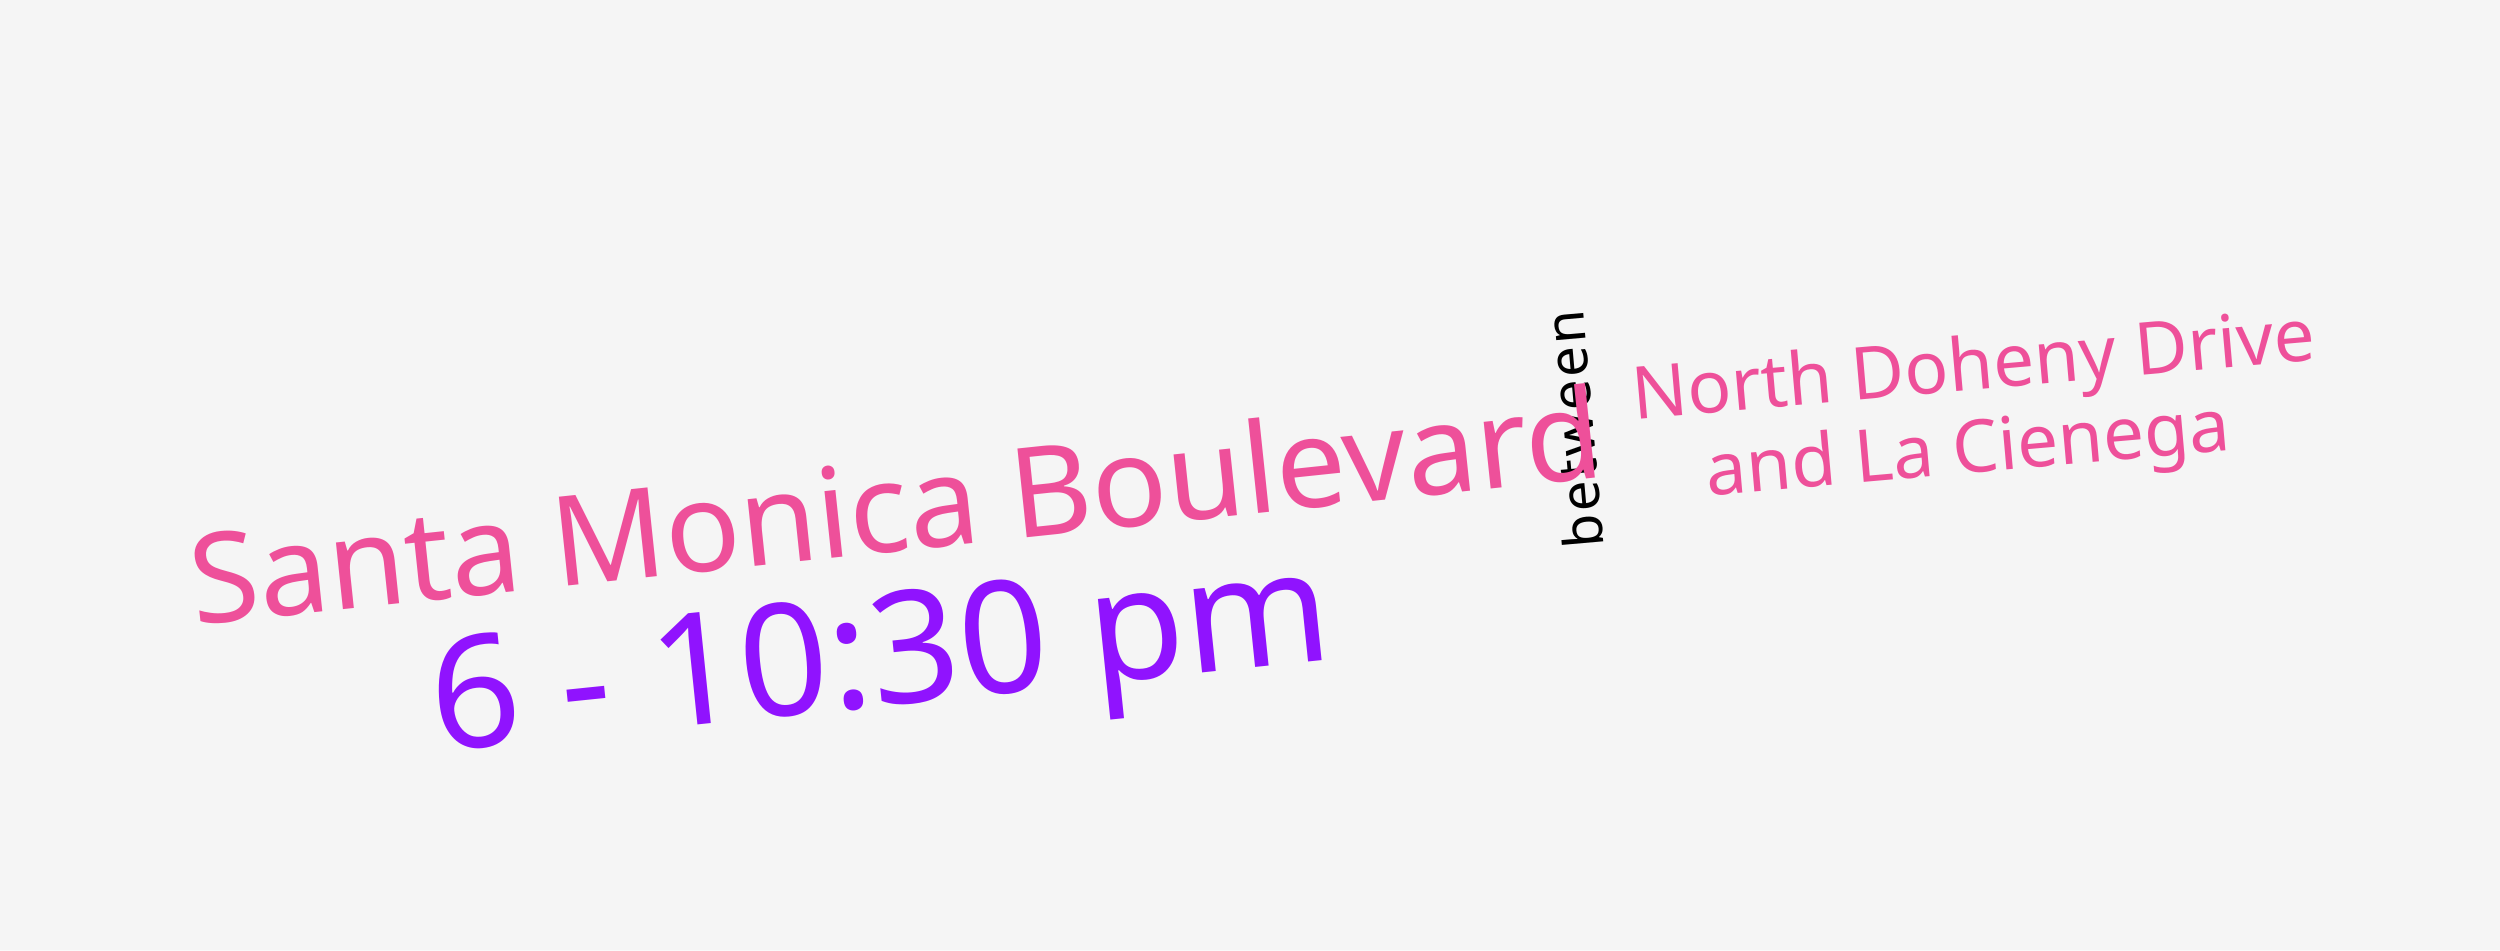
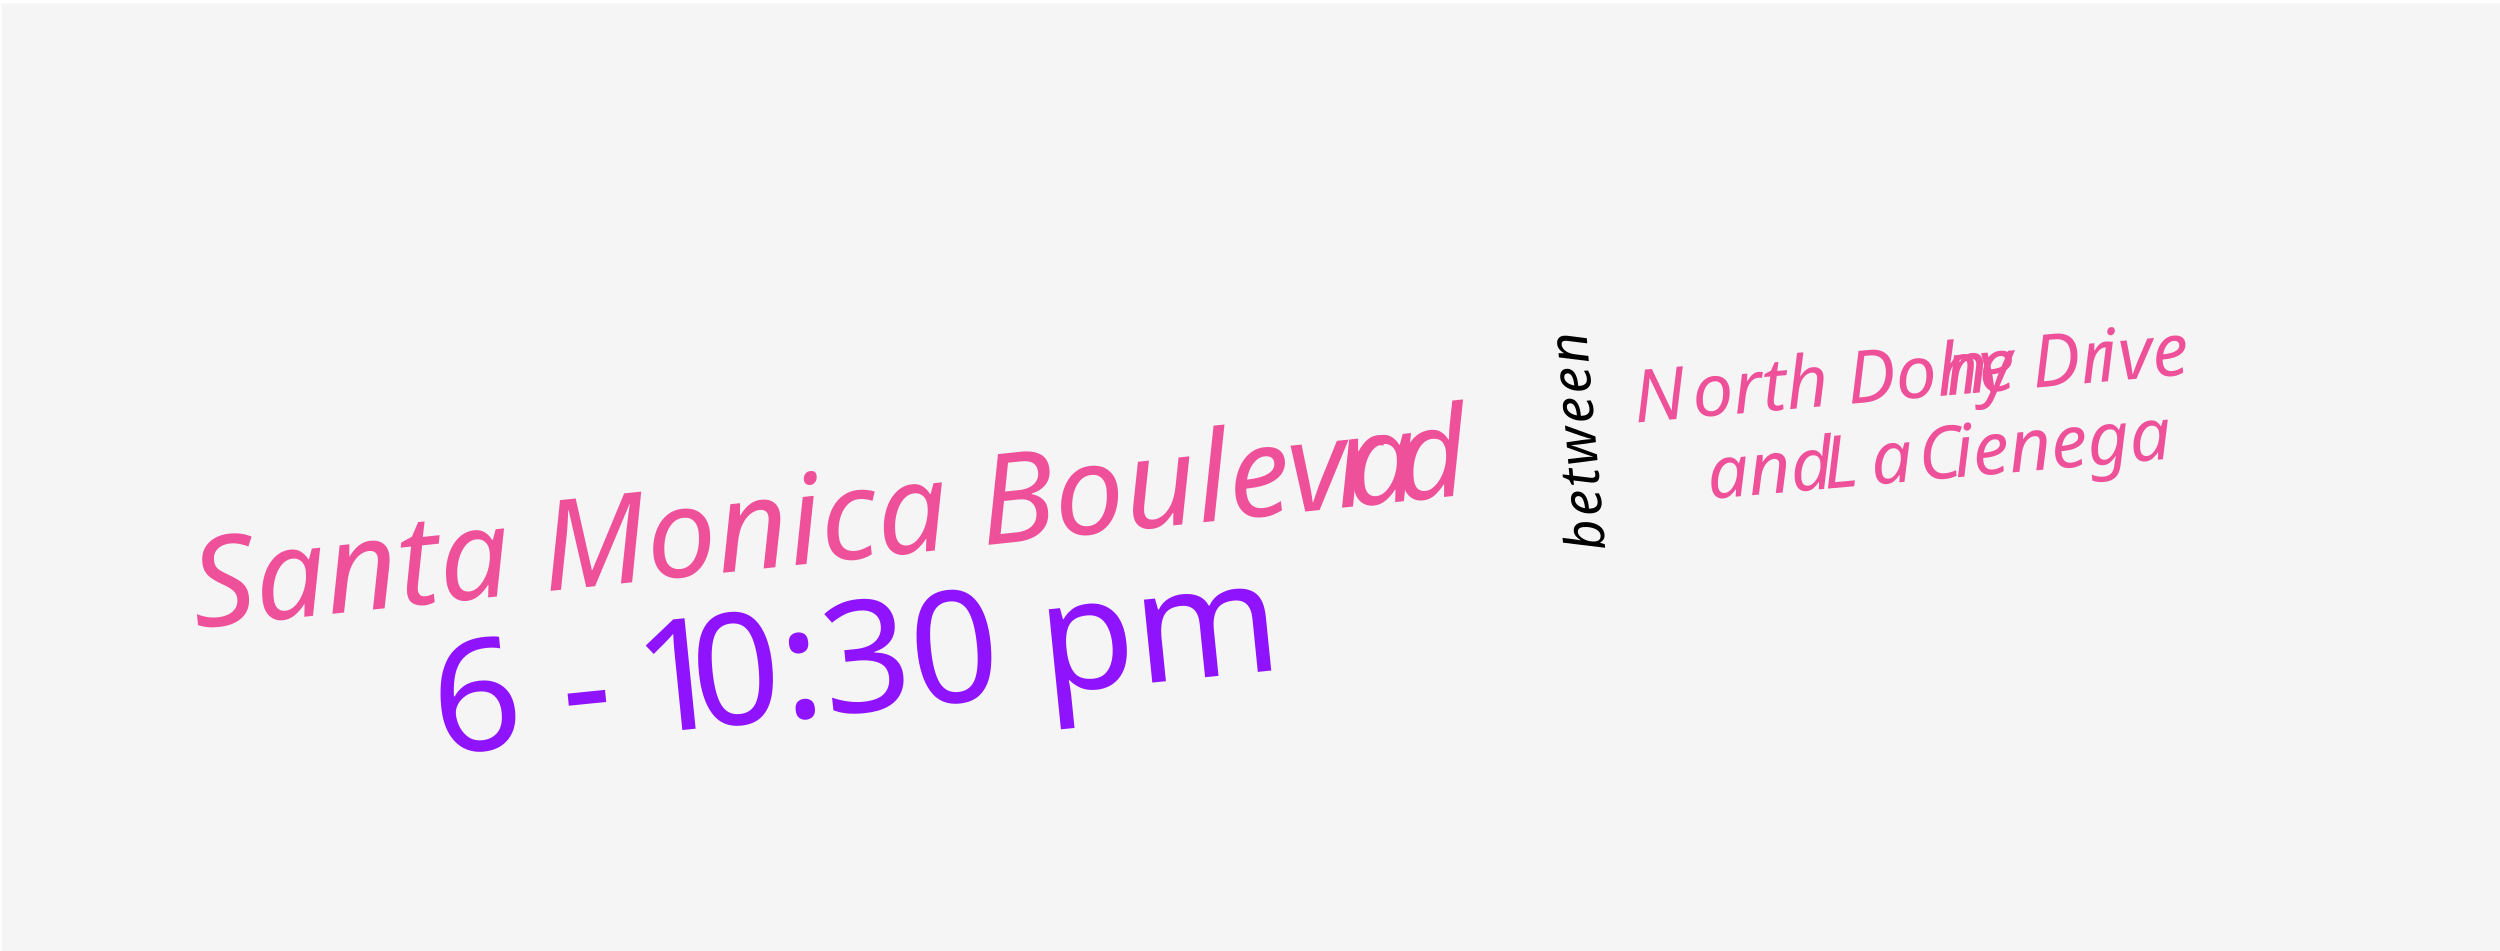
- <svg xmlns="http://www.w3.org/2000/svg" version="1.1" id="Layer_1" x="0px" y="0px" viewBox="0 0 960 365" style="enable-background:new 0 0 960 365;" xml:space="preserve">
-   <style type="text/css">
- 	.st0{fill:#F5F5F5;}
- 	.st1{fill:#9013FE;}
- 	.st2{font-family:'IM_FELL_English_SC';}
- 	.st3{font-size:60px;}
- 	.st4{font-family:'GoboldThinLightItalic-Italic';}
- 	.st5{font-size:21px;}
- 	.st6{letter-spacing:1;}
- 	.st7{font-family:'GoboldBoldItalic-Italic';}
- 	.st8{font-size:18px;}
- 	.st9{fill:#EE509A;}
- 	.st10{font-family:'IM_FELL_English_Italic';}
- 	.st11{font-size:28px;}
- 	.st12{font-family:'GoboldThinItalic-Italic';}
- 	.st13{font-size:48px;}
- </style>
-   <rect id="Rectangle-5" class="st0" width="960" height="365" />
-   <text transform="matrix(0.9947 -0.1025 0.1025 0.9947 167.3647 288.5228)" class="st1 st2 st3">6 - 10:30 pm</text>
-   <g id="Group-12" transform="translate(474.5, 176.9258) rotate(6) translate(-474.5, -176.9258) translate(136, 54.92583)">
-     <text transform="matrix(-0.1908 -0.9816 0.9816 -0.1908 482.4339 139.7627)" class="st4 st5 st6">between</text>
-     <text transform="matrix(-0.1908 -0.9816 0.9816 -0.1908 460.3684 70.95)" class="st7 st8"> </text>
-     <text transform="matrix(0.9816 -0.1908 0.1908 0.9816 488.9467 90.1448)" class="st9 st10 st11">North Doheny Drive </text>
-     <text transform="matrix(0.9816 -0.1908 0.1908 0.9816 520.0728 116.3537)" class="st9 st10 st11">and La Cienega</text>
-     <text transform="matrix(0.9781 -0.2079 0.2079 0.9781 -52.5885 226.4199)" class="st9 st12 st13">Santa Monica Boulevard</text>
+ <svg xmlns="http://www.w3.org/2000/svg" id="Layer_1" data-name="Layer 1" viewBox="0 0 960 365">
+   <defs>
+     <style>.cls-1{fill:#f5f5f5;}.cls-12,.cls-2,.cls-4,.cls-5,.cls-6{isolation:isolate;}.cls-2{font-size:60px;fill:#9013fe;font-family:IM_FELL_English_SC, IM FELL English SC;}.cls-3{letter-spacing:0em;}.cls-4{font-size:21px;font-family:GoboldThinLightItalic-Italic, Gobold Thin Light Italic;letter-spacing:0.05em;}.cls-12,.cls-4,.cls-5,.cls-6{font-style:italic;}.cls-5{font-size:18px;font-family:GoboldBoldItalic-Italic, Gobold Bold Italic;}.cls-6{font-size:28px;font-family:IM_FELL_English_Italic, IM FELL English;}.cls-12,.cls-6{fill:#ee509a;}.cls-7{letter-spacing:-0.02em;}.cls-8{letter-spacing:-0.01em;}.cls-9{letter-spacing:0em;}.cls-10{letter-spacing:0.01em;}.cls-11{letter-spacing:-0.01em;}.cls-12{font-size:48px;font-family:GoboldThinItalic-Italic, Gobold Thin Italic;}.cls-13{letter-spacing:0em;}</style>
+   </defs>
+   <rect id="Rectangle-5" class="cls-1" x="0.63" y="1.31" width="960" height="365" />
+   <text class="cls-2" transform="matrix(0.99, -0.1, 0.1, 0.99, 167.99, 289.83)">6 - <tspan class="cls-3" x="78.84" y="0">1</tspan>
+     <tspan x="100.63" y="0">0:30 pm</tspan>
+   </text>
+   <g id="Group-12">
+     <text class="cls-4" transform="translate(616.42 210.94) rotate(-95)">between</text>
+     <text class="cls-5" transform="translate(601.66 140.2) rotate(-95)"> </text>
+     <text class="cls-6" transform="translate(628.08 162.28) rotate(-5)">
+       <tspan class="cls-7">N</tspan>
+       <tspan x="22.59" y="0">orth Dohe</tspan>
+       <tspan class="cls-8" x="120.18" y="0">n</tspan>
+       <tspan x="133.14" y="0">y Dr</tspan>
+       <tspan class="cls-9" x="178.83" y="0">i</tspan>
+       <tspan x="186.76" y="0">ve </tspan>
+     </text>
+     <text class="cls-6" transform="translate(656.3 191.6) rotate(-5)">and <tspan class="cls-10" x="44.63" y="0">L</tspan>
+       <tspan x="63.1" y="0">a </tspan>
+       <tspan class="cls-11" x="81.43" y="0">C</tspan>
+       <tspan x="95.13" y="0">ienega</tspan>
+     </text>
+     <text class="cls-12" transform="translate(75.27 241.2) rotate(-6)">Santa Monica Bouleva<tspan class="cls-13" x="441.14" y="0">r</tspan>
+       <tspan x="464.41" y="0">d</tspan>
+     </text>
  </g>
</svg>
